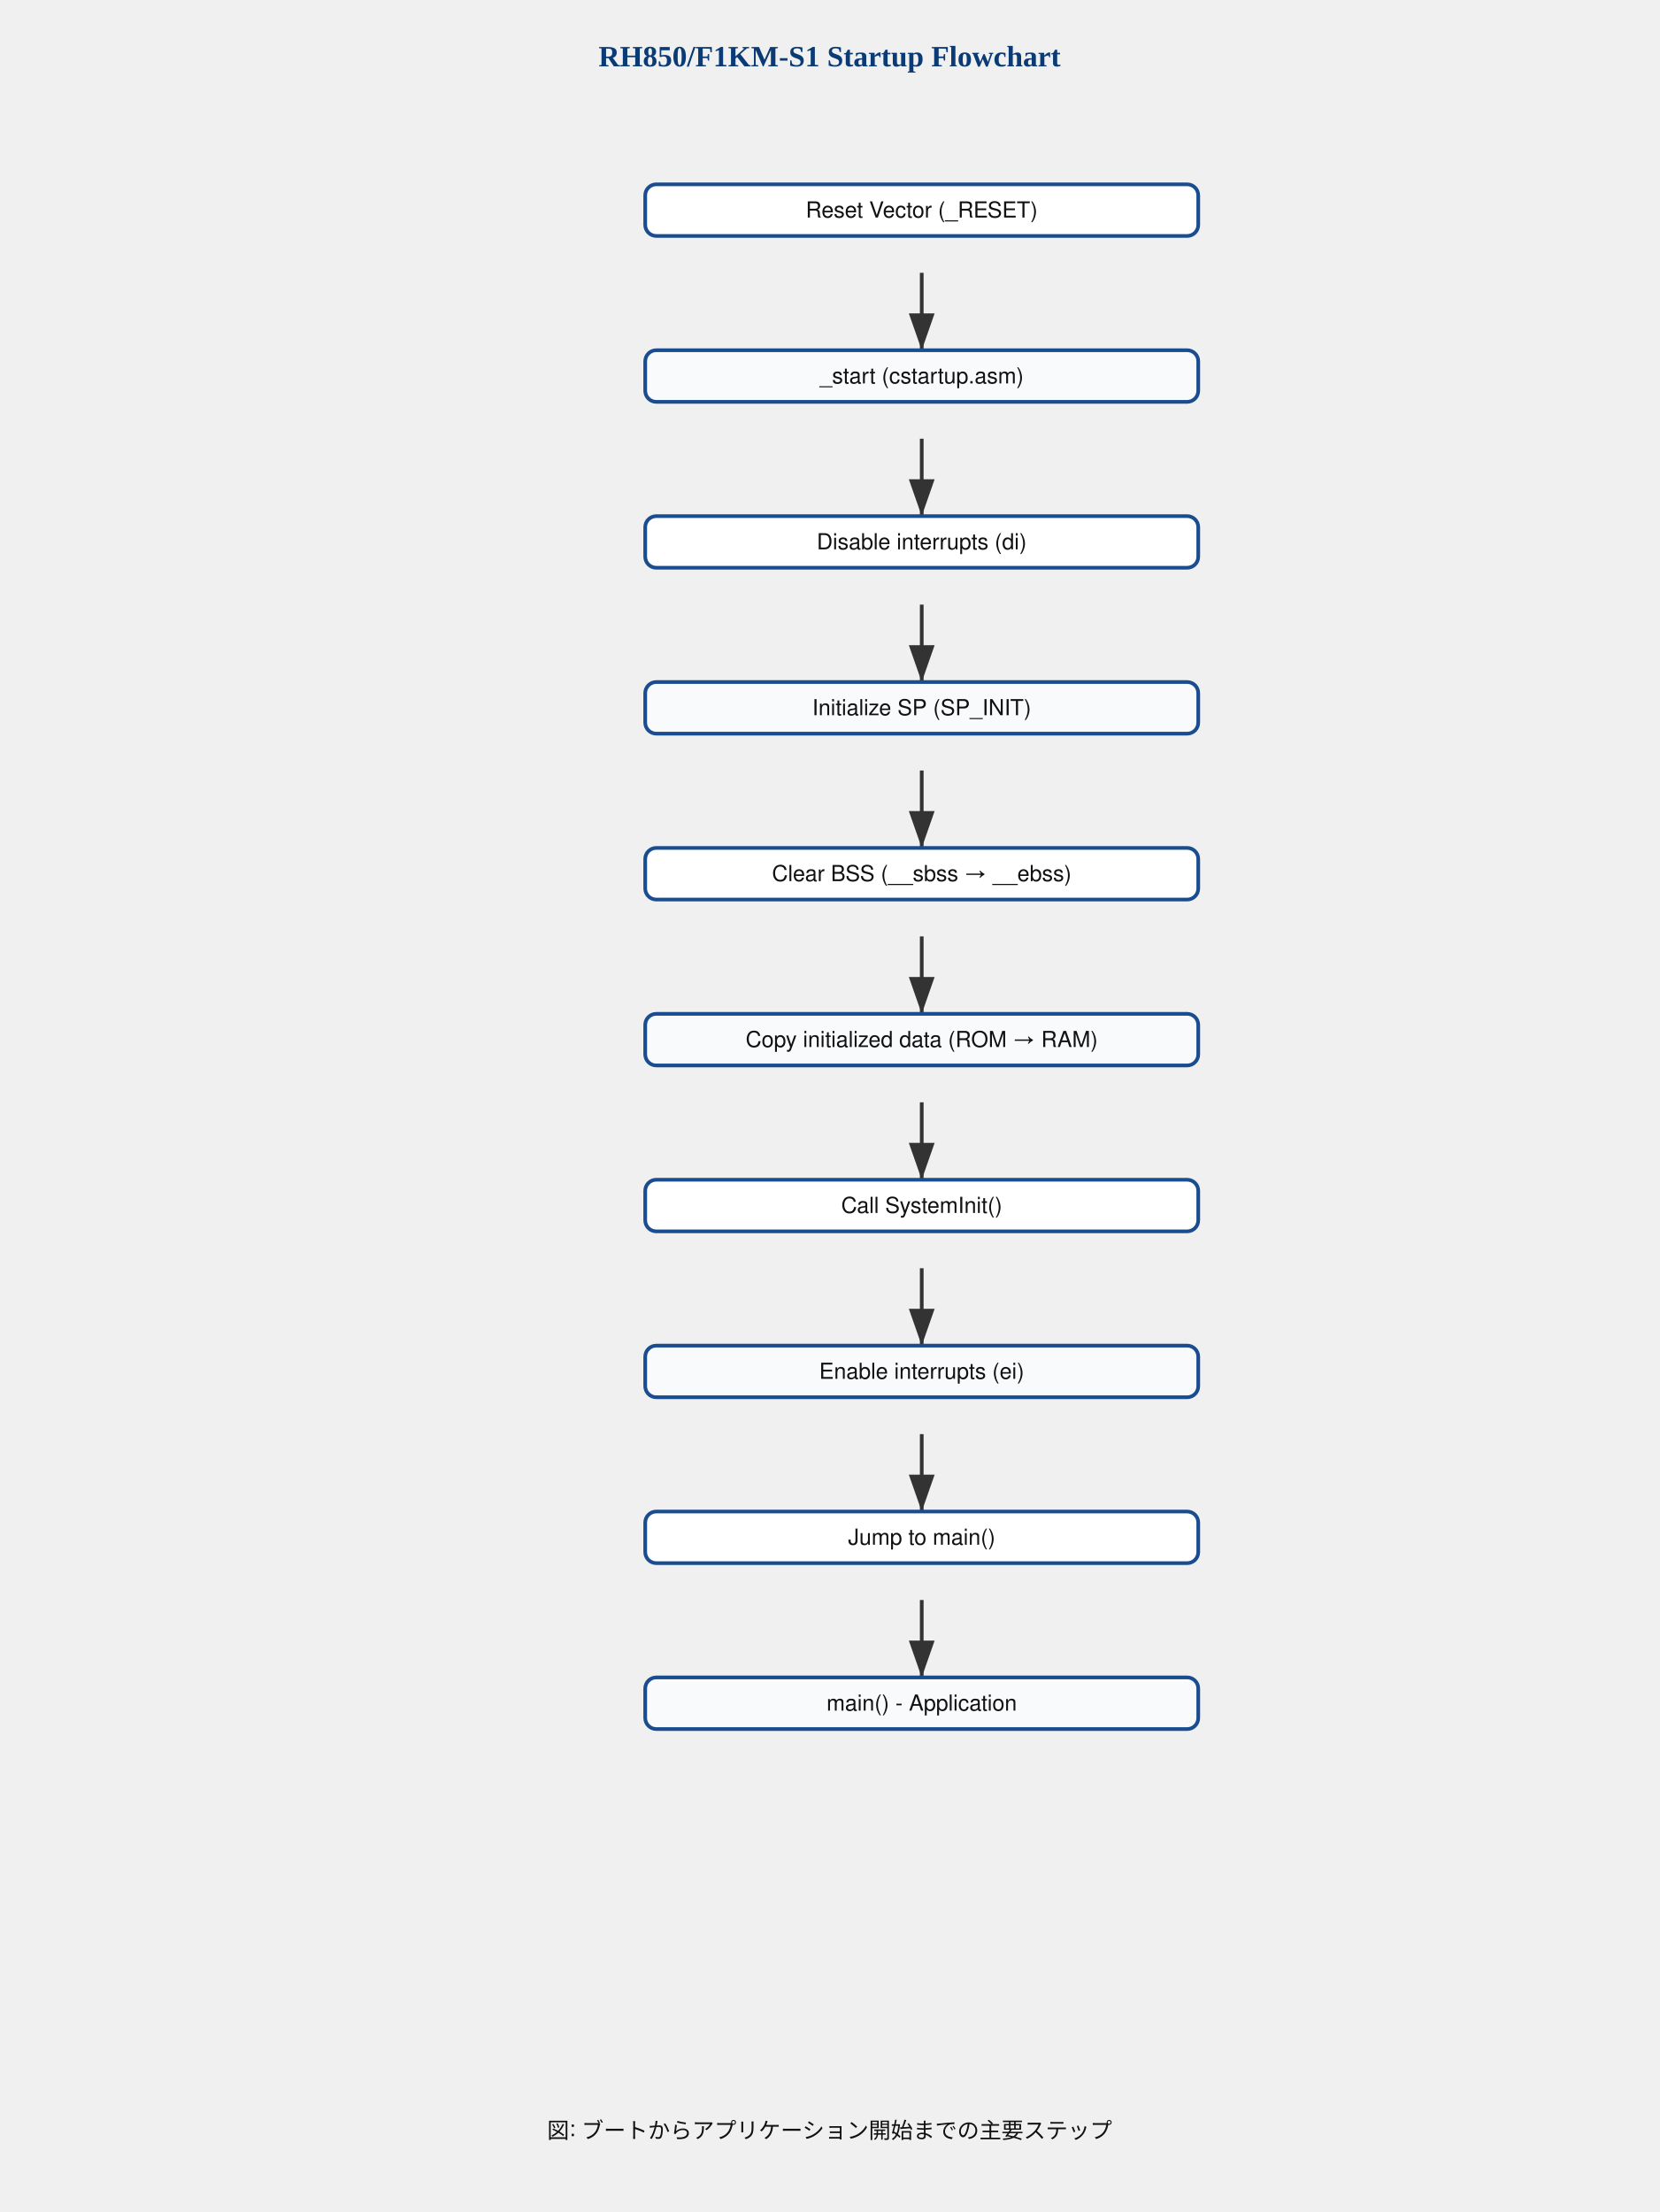
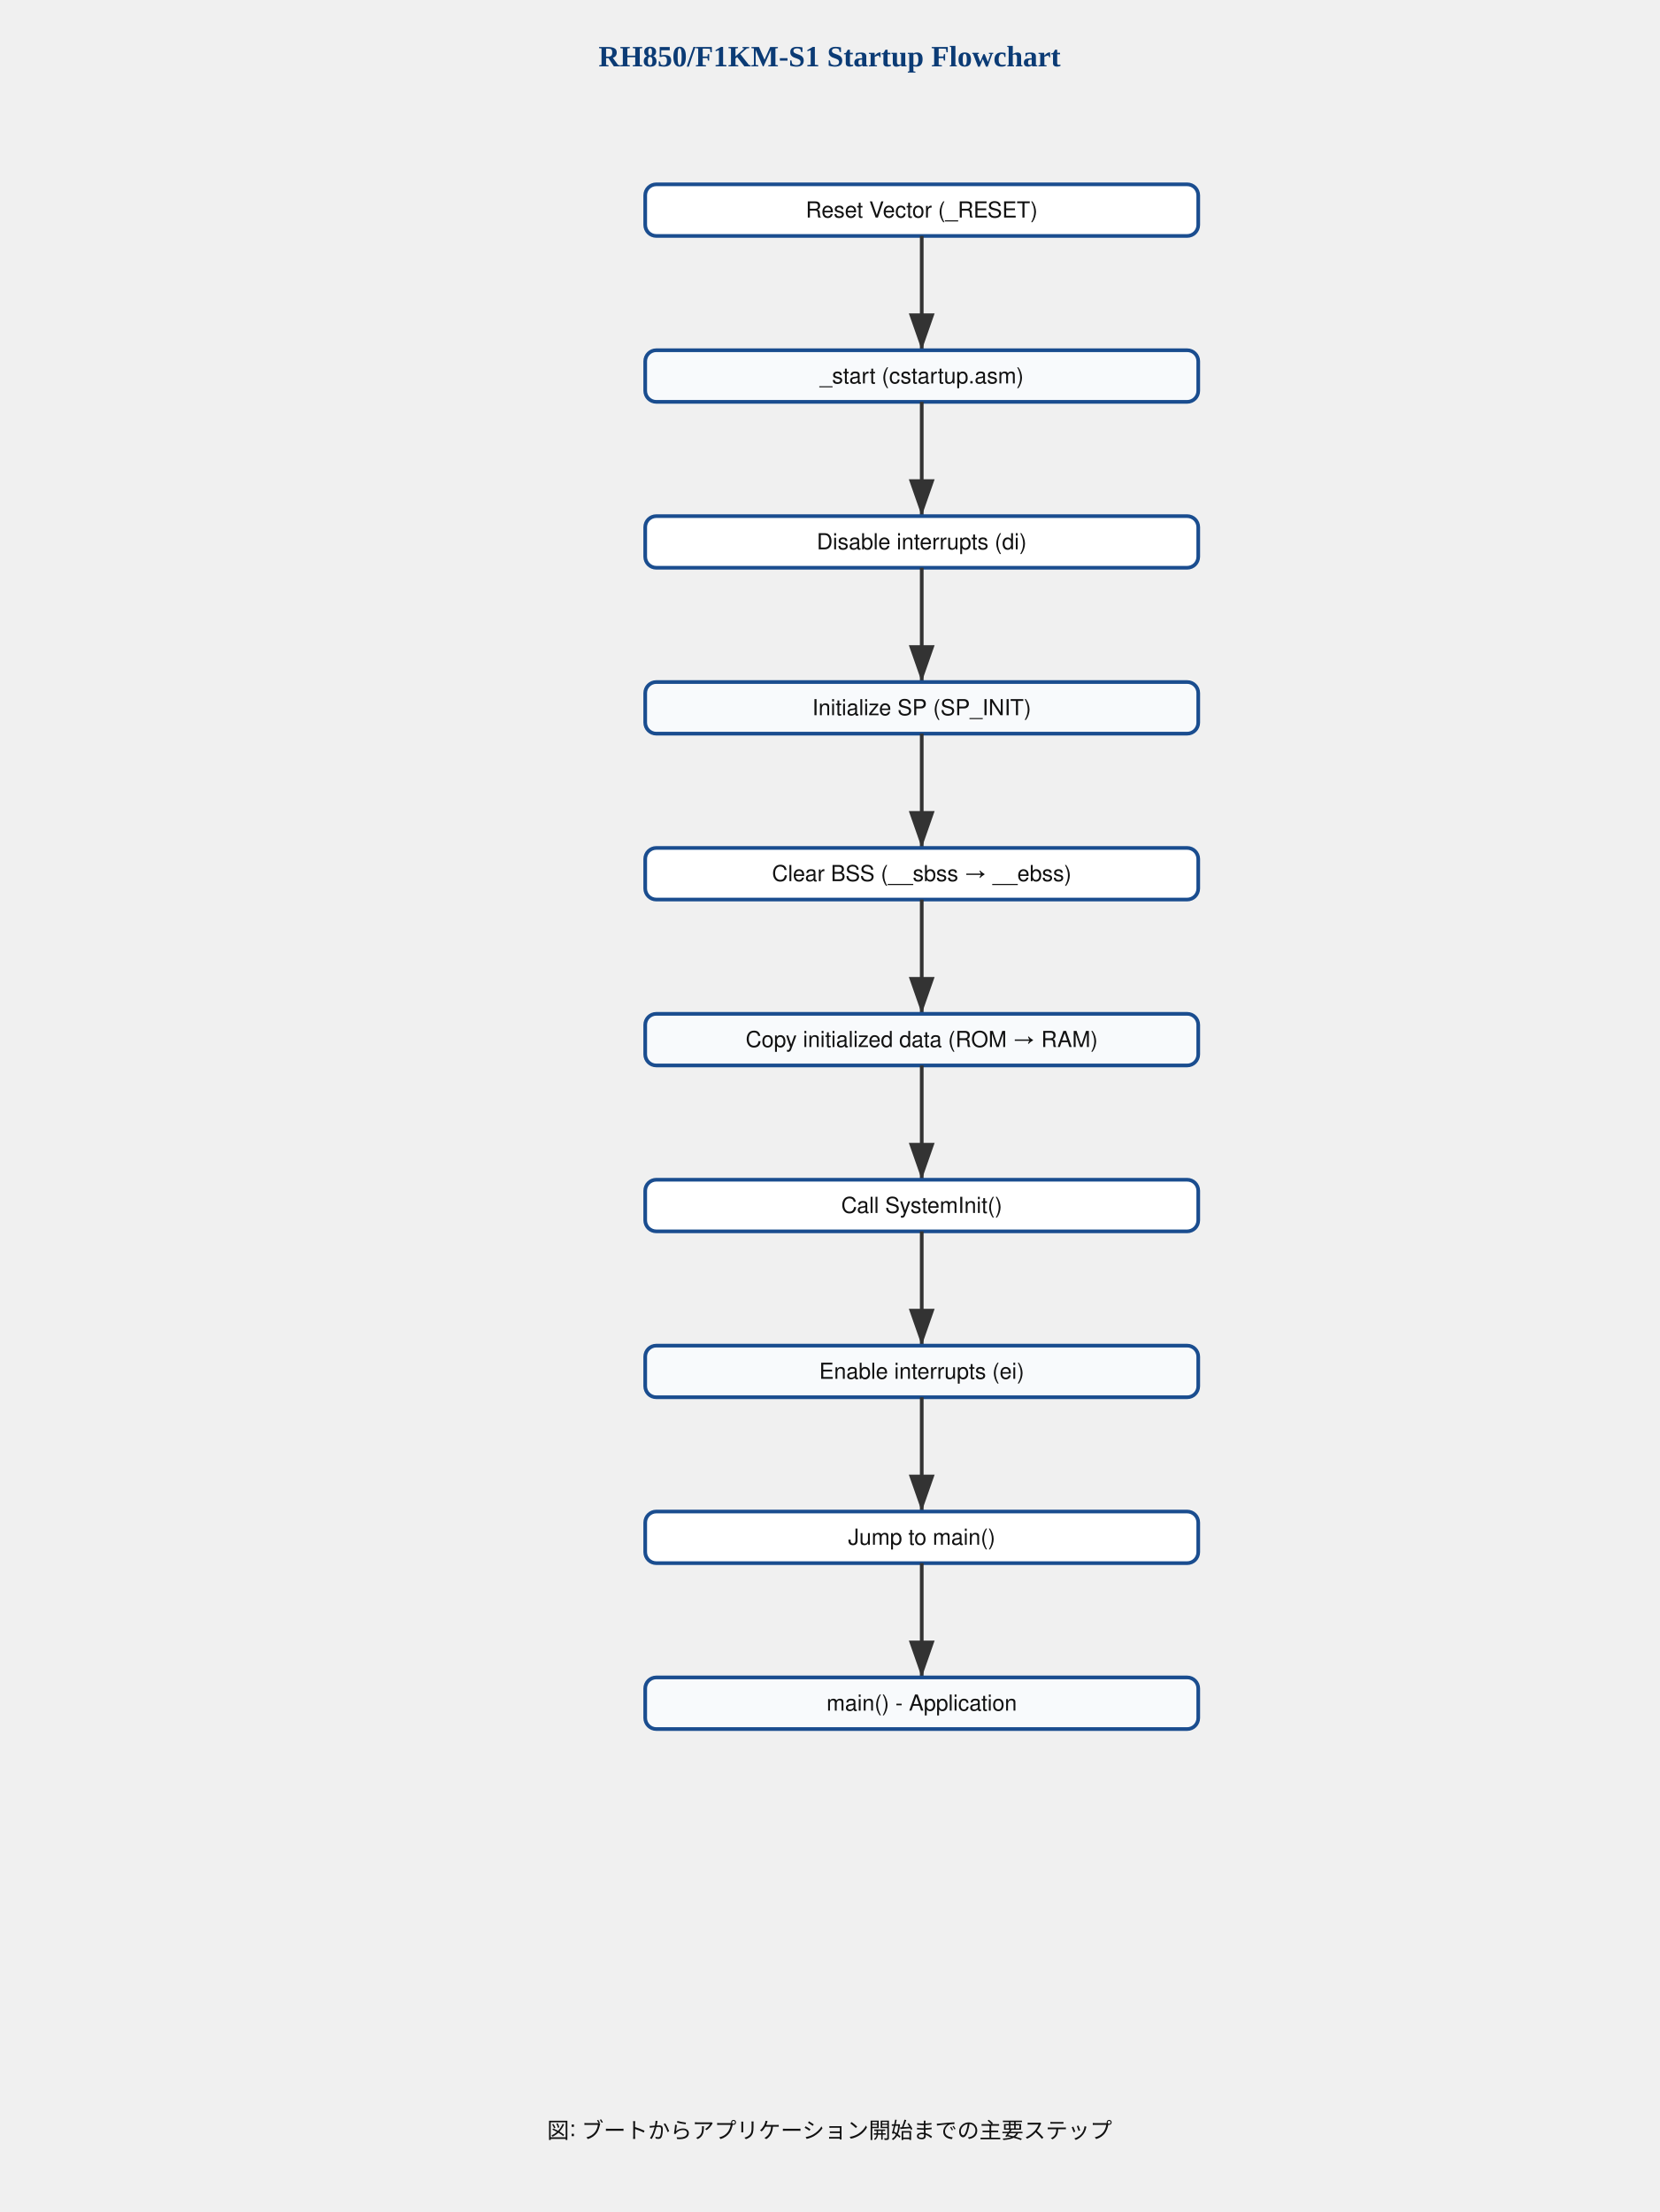
<svg xmlns="http://www.w3.org/2000/svg" width="900" height="1200" viewBox="0 0 900 1200">
  <style>
    .box { fill: #ffffff; stroke: #1a4d8f; stroke-width:2px; rx:6; }
    .box.alt { fill:#f8fafc; }
    .text { font-family: Helvetica, Arial, sans-serif; font-size:12px; fill:#111; }
    .title { font-size:16px; font-weight:600; fill:#0b3b75; }
    .arrow { stroke:#333; stroke-width:2px; fill:none; marker-end: url(#arrowhead); }
  </style>
  <defs>
    <marker id="arrowhead" markerWidth="10" markerHeight="7" refX="10" refY="3.5" orient="auto">
      <polygon points="0 0, 10 3.5, 0 7" fill="#333" />
    </marker>
  </defs>
  <text x="450" y="36" text-anchor="middle" class="title">RH850/F1KM-S1 Startup Flowchart</text>
  <g transform="translate(150,70)">
    <rect x="200" y="30" width="300" height="28" class="box" />
    <text x="350" y="44" text-anchor="middle" dominant-baseline="middle" class="text">Reset Vector (_RESET)</text>
-     <path class="arrow" d="M350 78 L350 120" />
+     <path class="arrow" d="M350 58 L350 120" />
    <rect x="200" y="120" width="300" height="28" class="box alt" />
    <text x="350" y="134" text-anchor="middle" dominant-baseline="middle" class="text">_start (cstartup.asm)</text>
-     <path class="arrow" d="M350 168 L350 210" />
+     <path class="arrow" d="M350 148 L350 210" />
    <rect x="200" y="210" width="300" height="28" class="box" />
    <text x="350" y="224" text-anchor="middle" dominant-baseline="middle" class="text">Disable interrupts (di)</text>
-     <path class="arrow" d="M350 258 L350 300" />
+     <path class="arrow" d="M350 238 L350 300" />
    <rect x="200" y="300" width="300" height="28" class="box alt" />
    <text x="350" y="314" text-anchor="middle" dominant-baseline="middle" class="text">Initialize SP (SP_INIT)</text>
-     <path class="arrow" d="M350 348 L350 390" />
+     <path class="arrow" d="M350 328 L350 390" />
    <rect x="200" y="390" width="300" height="28" class="box" />
    <text x="350" y="404" text-anchor="middle" dominant-baseline="middle" class="text">Clear BSS (__sbss → __ebss)</text>
-     <path class="arrow" d="M350 438 L350 480" />
+     <path class="arrow" d="M350 418 L350 480" />
    <rect x="200" y="480" width="300" height="28" class="box alt" />
    <text x="350" y="494" text-anchor="middle" dominant-baseline="middle" class="text">Copy initialized data (ROM → RAM)</text>
-     <path class="arrow" d="M350 528 L350 570" />
+     <path class="arrow" d="M350 508 L350 570" />
    <rect x="200" y="570" width="300" height="28" class="box" />
    <text x="350" y="584" text-anchor="middle" dominant-baseline="middle" class="text">Call SystemInit()</text>
-     <path class="arrow" d="M350 618 L350 660" />
+     <path class="arrow" d="M350 598 L350 660" />
    <rect x="200" y="660" width="300" height="28" class="box alt" />
    <text x="350" y="674" text-anchor="middle" dominant-baseline="middle" class="text">Enable interrupts (ei)</text>
-     <path class="arrow" d="M350 708 L350 750" />
+     <path class="arrow" d="M350 688 L350 750" />
    <rect x="200" y="750" width="300" height="28" class="box" />
    <text x="350" y="764" text-anchor="middle" dominant-baseline="middle" class="text">Jump to main()</text>
-     <path class="arrow" d="M350 798 L350 840" />
+     <path class="arrow" d="M350 778 L350 840" />
    <rect x="200" y="840" width="300" height="28" class="box alt" />
    <text x="350" y="854" text-anchor="middle" dominant-baseline="middle" class="text">main() - Application</text>
  </g>
  <text x="450" y="1160" text-anchor="middle" class="text">図: ブートからアプリケーション開始までの主要ステップ</text>
</svg>
